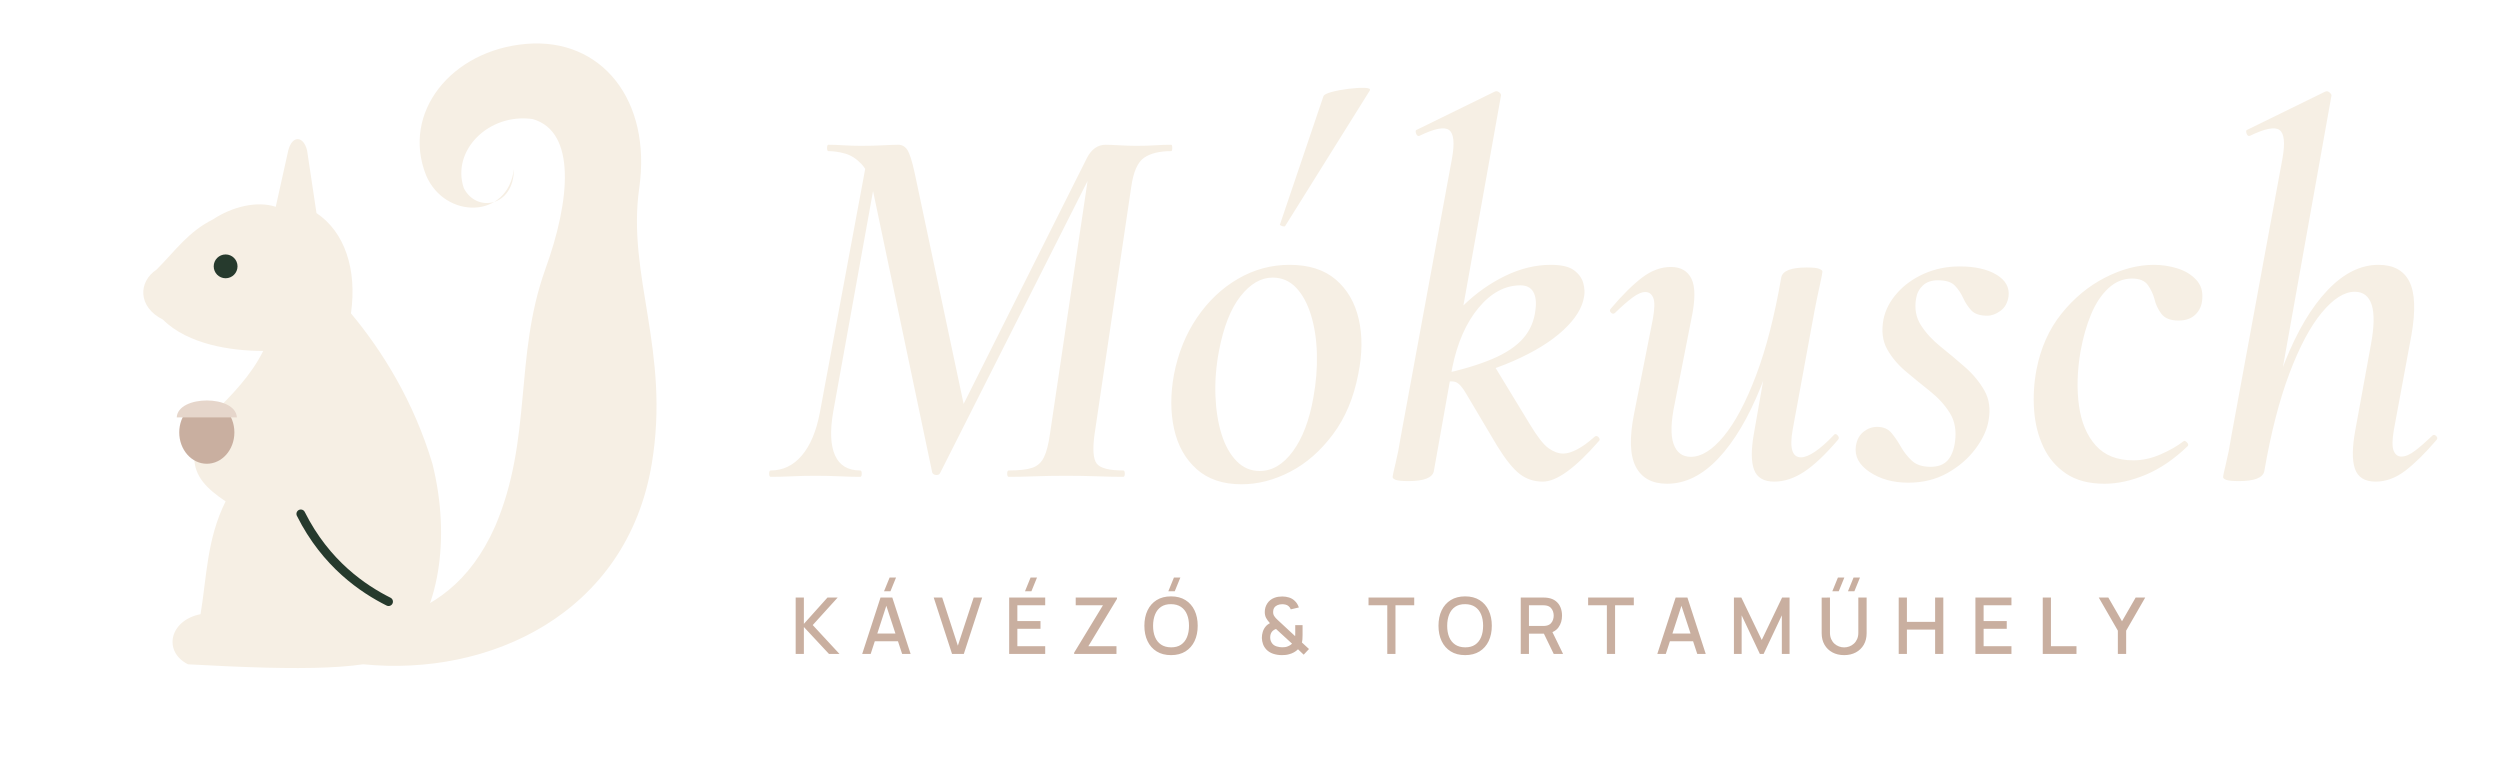
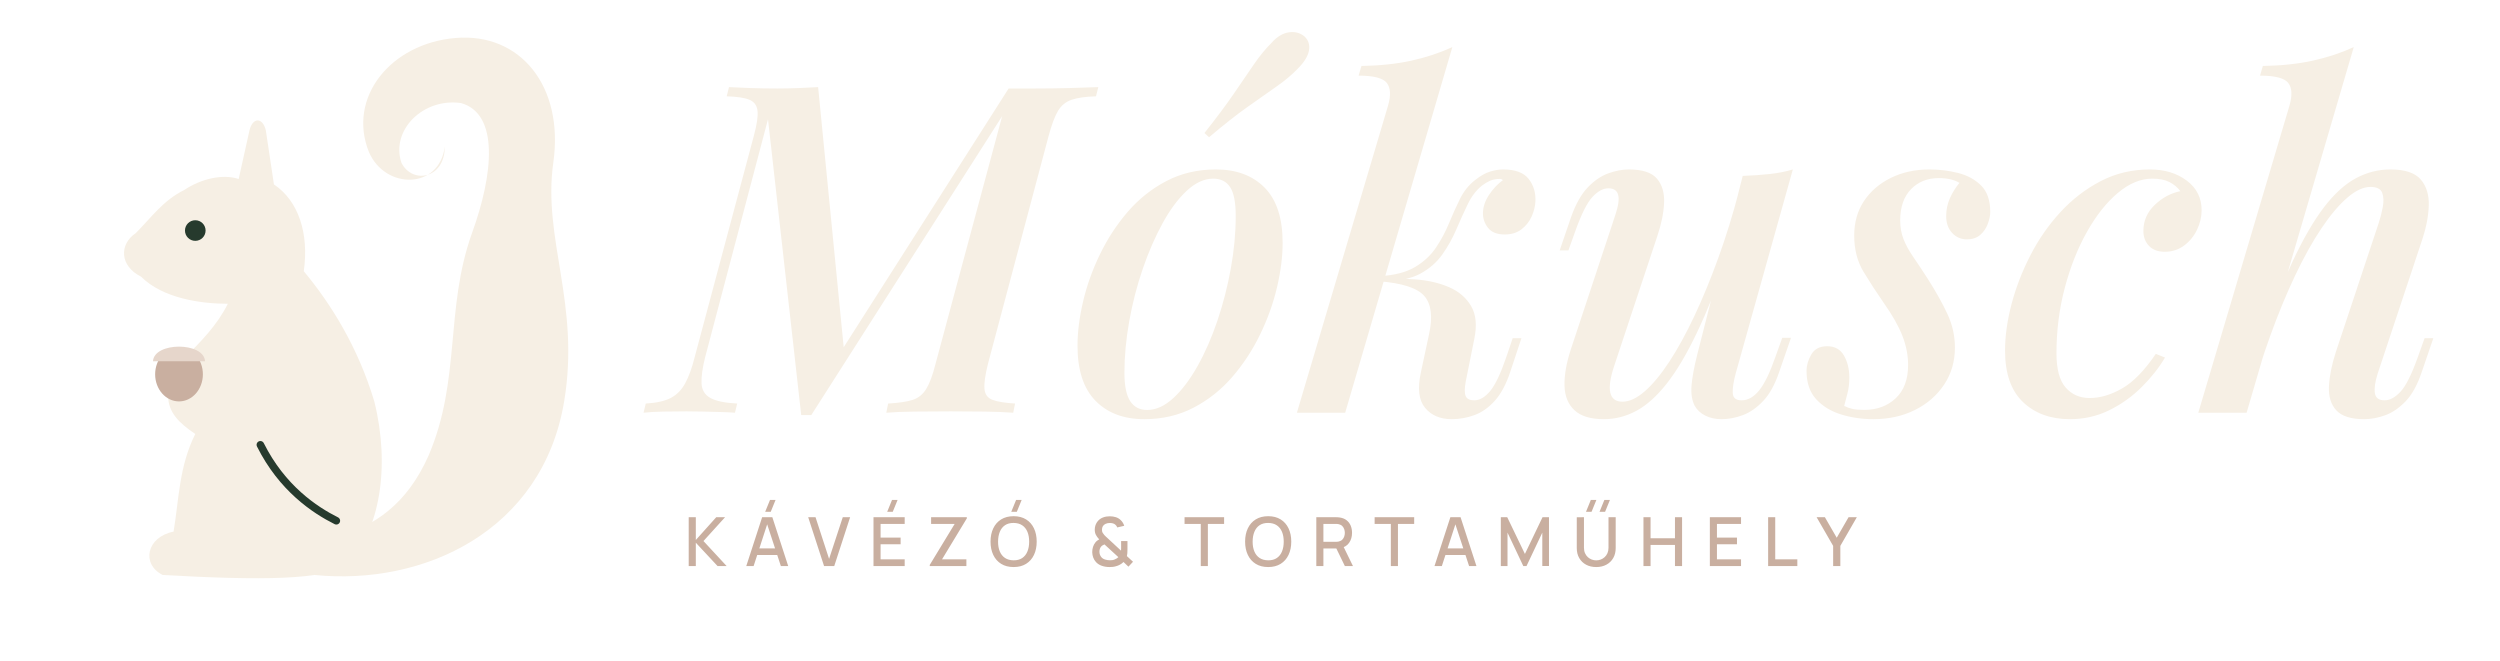
- <svg xmlns="http://www.w3.org/2000/svg" viewBox="0 0 367 112" role="img" aria-label="Mókusch kávézó és tortaműhely – logó">
+ <svg xmlns="http://www.w3.org/2000/svg" viewBox="0 0 424 112" role="img" aria-label="Mókusch kávézó és tortaműhely – logó">
  <g transform="translate(0 0) scale(0.92)">
    <path d="M58 106 C 78 108, 100 98, 104 74 C 107 56, 100 44, 102 30 C 104 16, 96 6, 84 7 C 72 8, 64 18, 68 28 C 71 35, 81 35, 82 27 C 82 33, 76 34, 74 30 C 72 24, 78 18, 85 19 C 92 21, 91 32, 87 43 C 82 57, 85 70, 79 84 C 75 93, 69 97, 62 99 Z" fill="#F6EFE4" />
    <path d="M30 106 C 26 104, 27 99, 32 98 C 33 92, 33 86, 36 80 C 33 78, 31 76, 31 73 C 28 70, 30 66, 34 66 C 37 63, 40 60, 42 56 C 37 56, 30 55, 26 51 C 22 49, 22 45, 25 43 C 28 40, 30 37, 34 35 C 37 33, 41 32, 44 33 L 46 24 C 46.6 21.6, 48.4 21.6, 49 24 L 50.5 34 C 55 37, 57 43, 56 50 C 61 56, 66 64, 69 74 C 72 86, 70 98, 64 104 C 60 107, 48 107, 30 106 Z" fill="#F6EFE4" />
    <circle cx="36" cy="42.5" r="1.9" fill="#263A2D" />
    <path d="M48 82 C 52 90, 58 94, 62 96" fill="none" stroke="#263A2D" stroke-width="1.4" stroke-linecap="round" />
    <g transform="translate(29 63)">
      <ellipse cx="4" cy="6" rx="4.4" ry="5" fill="#C9AFA0" />
      <path d="M-0.8 3.6 C -0.6 0, 8.6 0, 8.8 3.6 Z" fill="#E6D6CB" />
    </g>
  </g>
-   <path d="M148.087 70.0Q147.853 70.0 147.853 69.532Q147.853 69.064 148.087 69.064Q150.378 69.064 151.534 68.674Q152.691 68.284 153.258 67.114Q153.826 65.944 154.138 63.682L159.952 24.567L161.867 22.186L138.001 69.454Q137.845 69.766 137.416 69.727Q136.987 69.688 136.853 69.376L128.095 27.724Q127.571 25.228 126.444 24.058Q125.317 22.888 124.033 22.537Q122.75 22.186 121.623 22.186Q121.411 22.186 121.411 21.718Q121.411 21.25 121.623 21.25Q122.581 21.25 123.807 21.328Q125.034 21.406 126.379 21.406Q128.22 21.406 129.675 21.328Q131.129 21.25 131.859 21.25Q132.717 21.25 133.213 22.03Q133.709 22.81 134.255 25.306L141.81 60.948L137.576 67.044L159.557 23.2Q160.557 21.25 162.314 21.25Q162.93 21.25 164.297 21.328Q165.664 21.406 166.783 21.406Q168.499 21.406 169.63 21.328Q170.761 21.25 171.931 21.25Q172.087 21.25 172.087 21.718Q172.087 22.186 171.931 22.186Q169.355 22.186 167.946 23.161Q166.538 24.136 166.07 27.412L160.688 63.682Q160.22 67.036 160.993 68.05Q161.766 69.064 164.888 69.064Q165.122 69.064 165.122 69.532Q165.122 70.0 164.888 70.0Q163.236 70.0 161.078 69.922Q158.919 69.844 156.487 69.844Q154.056 69.844 151.936 69.922Q149.816 70.0 148.087 70.0ZM113.143 70.0Q112.909 70.0 112.909 69.532Q112.909 69.064 113.143 69.064Q115.838 69.064 117.705 66.871Q119.572 64.678 120.352 60.587L127.337 23.044L129.037 23.2L122.321 60.418Q121.584 64.622 122.58 66.843Q123.575 69.064 126.27 69.064Q126.504 69.064 126.504 69.532Q126.504 70.0 126.27 70.0Q124.909 70.0 123.272 69.922Q121.635 69.844 119.615 69.844Q117.885 69.844 116.262 69.922Q114.638 70.0 113.143 70.0ZM182.249 71.092Q178.152 71.092 175.66 68.862Q173.168 66.632 172.355 62.966Q171.543 59.3 172.345 54.946Q173.259 50.252 175.723 46.625Q178.187 42.998 181.721 40.938Q185.256 38.878 189.304 38.878Q193.565 38.878 196.096 41.044Q198.627 43.211 199.463 46.849Q200.3 50.486 199.385 54.946Q198.393 60.121 195.677 63.759Q192.962 67.397 189.417 69.244Q185.872 71.092 182.249 71.092ZM184.922 69.142Q187.676 69.142 189.798 66.249Q191.921 63.356 192.8 58.378Q193.403 55.083 193.321 51.956Q193.239 48.829 192.462 46.279Q191.685 43.73 190.276 42.24Q188.867 40.75 186.816 40.75Q184.267 40.75 182.105 43.488Q179.944 46.226 178.93 51.592Q178.306 54.93 178.427 58.085Q178.548 61.241 179.318 63.723Q180.088 66.205 181.518 67.674Q182.949 69.142 184.922 69.142ZM188.707 33.106Q188.629 33.34 188.2 33.184Q187.771 33.028 187.927 32.872L194.271 14.152Q194.37 13.805 195.485 13.504Q196.601 13.202 197.968 13.036Q199.335 12.869 200.315 12.897Q201.296 12.925 201.084 13.294ZM206.756 70.624Q205.403 70.624 204.921 70.45Q204.44 70.277 204.44 70.043Q204.44 69.752 204.869 68.004Q205.298 66.256 205.61 64.228L213.156 23.243Q213.759 19.842 212.719 19.084Q211.68 18.325 208.353 19.949Q208.041 20.049 207.875 19.581Q207.708 19.113 208.02 19.035L219.424 13.45Q219.736 13.294 220.076 13.549Q220.416 13.805 220.338 14.074L213.197 53.946L210.481 69.193Q210.155 70.624 206.756 70.624ZM226.481 70.702Q224.538 70.702 223.082 69.571Q221.625 68.44 219.796 65.476L215.272 57.859Q214.449 56.412 213.743 56.107Q213.037 55.802 211.349 56.27L219.152 53.351L224.591 62.301Q226.229 65.018 227.332 65.802Q228.434 66.586 229.491 66.586Q230.336 66.586 231.503 65.982Q232.67 65.379 234.047 64.15Q234.359 63.838 234.671 64.189Q234.983 64.54 234.692 64.774Q229.523 70.702 226.481 70.702ZM211.349 56.27V54.995Q216.087 53.973 219.098 52.686Q222.109 51.399 223.627 49.644Q225.145 47.889 225.408 45.463Q225.628 43.782 225.079 42.835Q224.529 41.889 223.203 41.889Q219.804 41.889 217.061 45.179Q214.318 48.47 213.197 53.946L210.124 51.046Q211.996 47.593 214.8 44.863Q217.604 42.133 220.954 40.505Q224.304 38.878 227.658 38.878Q230.004 38.878 231.071 39.679Q232.138 40.481 232.428 41.573Q232.719 42.665 232.541 43.558Q232.151 46.011 229.478 48.482Q226.804 50.952 222.206 52.976Q217.608 55.001 211.349 56.27ZM244.729 71.014Q241.431 71.014 240.131 68.511Q238.83 66.008 239.887 60.718L242.638 46.834Q243.05 44.529 242.688 43.698Q242.326 42.868 241.539 42.868Q240.737 42.868 239.616 43.712Q238.495 44.556 237.118 45.898Q236.806 46.21 236.494 45.898Q236.182 45.586 236.494 45.274Q239.011 42.31 241.061 40.75Q243.11 39.19 245.286 39.19Q247.476 39.19 248.323 40.952Q249.169 42.714 248.289 46.834L245.85 59.236Q245.006 63.237 245.672 65.149Q246.339 67.061 248.213 67.061Q250.561 67.061 253.069 64.012Q255.577 60.962 257.801 55.079Q260.025 49.195 261.493 40.699L262.747 40.777Q261.243 49.938 258.503 56.757Q255.762 63.575 252.252 67.294Q248.742 71.014 244.729 71.014ZM260.461 70.702Q258.158 70.702 257.503 68.968Q256.848 67.235 257.458 63.737L261.493 40.699Q261.819 39.268 265.217 39.268Q266.627 39.268 267.081 39.47Q267.534 39.672 267.534 39.849Q267.534 40.14 267.144 41.888Q266.754 43.636 266.364 45.664L263.166 63.058Q262.442 67.137 264.379 67.137Q265.202 67.137 266.429 66.315Q267.657 65.492 269.203 63.867Q269.437 63.555 269.76 63.906Q270.083 64.257 269.827 64.548Q267.062 67.795 264.86 69.248Q262.659 70.702 260.461 70.702ZM280.131 70.858Q276.814 70.858 274.471 69.295Q272.128 67.732 272.44 65.499Q272.653 64.111 273.559 63.389Q274.466 62.666 275.564 62.666Q276.931 62.666 277.671 63.559Q278.411 64.452 279.059 65.597Q279.708 66.742 280.665 67.635Q281.623 68.528 283.403 68.528Q285.043 68.528 285.892 67.608Q286.741 66.689 286.997 64.85Q287.33 62.375 286.232 60.62Q285.133 58.865 283.332 57.433Q281.531 56.001 279.78 54.53Q278.029 53.058 277.026 51.247Q276.022 49.435 276.49 46.904Q276.902 44.839 278.473 43.049Q280.043 41.259 282.443 40.185Q284.842 39.112 287.683 39.112Q291.049 39.112 293.069 40.317Q295.089 41.522 294.855 43.513Q294.643 44.923 293.669 45.635Q292.695 46.346 291.731 46.346Q290.117 46.346 289.391 45.564Q288.664 44.781 288.192 43.746Q287.72 42.712 286.975 41.929Q286.231 41.146 284.501 41.146Q283.075 41.146 282.269 41.915Q281.463 42.684 281.285 43.8Q280.895 46.027 281.994 47.743Q283.093 49.459 284.911 50.912Q286.73 52.366 288.492 53.915Q290.253 55.465 291.313 57.337Q292.373 59.209 291.926 61.705Q291.593 63.762 289.987 65.903Q288.381 68.044 285.865 69.451Q283.348 70.858 280.131 70.858ZM308.942 71.014Q305.497 71.014 303.295 69.521Q301.093 68.029 299.956 65.589Q298.818 63.15 298.605 60.186Q298.393 57.222 298.96 54.244Q299.883 49.478 302.619 46.057Q305.356 42.636 309.014 40.757Q312.673 38.878 316.175 38.878Q317.99 38.878 319.663 39.406Q321.336 39.935 322.392 41.062Q323.448 42.189 323.292 43.889Q323.214 45.256 322.311 46.156Q321.409 47.056 319.808 47.056Q318.045 47.056 317.297 46.075Q316.549 45.095 316.272 43.889Q315.982 42.805 315.307 41.848Q314.632 40.89 312.979 40.89Q311.075 40.89 309.539 42.291Q308.002 43.693 306.991 46.097Q305.98 48.501 305.413 51.621Q304.689 55.911 305.196 59.564Q305.703 63.216 307.657 65.397Q309.611 67.578 313.185 67.578Q315.167 67.578 317.166 66.708Q319.166 65.839 320.543 64.774Q320.72 64.618 321.032 64.93Q321.344 65.242 321.167 65.476Q318.173 68.362 315.001 69.688Q311.828 71.014 308.942 71.014ZM328.67 70.624Q327.317 70.624 326.835 70.45Q326.354 70.277 326.354 70.043Q326.354 69.752 326.783 68.004Q327.212 66.256 327.524 64.228L335.07 23.243Q335.673 19.842 334.633 19.084Q333.594 18.325 330.267 19.949Q329.955 20.049 329.789 19.581Q329.622 19.113 329.934 19.035L341.338 13.45Q341.706 13.294 342.018 13.606Q342.33 13.918 342.252 14.074L332.395 69.193Q332.069 70.624 328.67 70.624ZM348.744 70.702Q346.363 70.702 345.708 68.827Q345.052 66.952 345.776 63.058L348.038 50.656Q348.783 46.676 348.166 44.753Q347.548 42.831 345.674 42.831Q343.383 42.831 340.847 45.88Q338.311 48.93 336.087 54.813Q333.863 60.697 332.395 69.193L331.141 69.115Q332.722 59.897 335.435 53.107Q338.147 46.317 341.686 42.598Q345.224 38.878 349.159 38.878Q352.456 38.878 353.697 41.342Q354.937 43.806 354.001 49.174L351.427 63.058Q351.037 65.306 351.388 66.165Q351.739 67.024 352.527 67.024Q353.406 67.024 354.527 66.169Q355.649 65.314 357.025 63.994Q357.281 63.682 357.621 63.994Q357.961 64.306 357.649 64.618Q355.188 67.504 353.093 69.103Q350.998 70.702 348.744 70.702Z" fill="#F6EFE4" />
+   <path d="M171.062 15.01H175.586Q178.596 15.01 181.397 14.932Q184.197 14.854 186.272 14.776L185.882 16.336Q183.23 16.414 181.748 16.921Q180.266 17.428 179.447 18.793Q178.628 20.158 177.848 23.044L167.552 61.732Q166.85 64.54 166.967 65.944Q167.084 67.348 168.332 67.816Q169.58 68.284 172.154 68.44L171.842 70.0Q169.829 69.844 167.037 69.805Q164.244 69.766 161.234 69.766Q157.958 69.766 155.017 69.805Q152.076 69.844 150.314 70.0L150.626 68.44Q153.356 68.284 154.799 67.816Q156.242 67.348 157.1 65.944Q157.958 64.54 158.66 61.732L169.97 19.69L137.6 70.39H135.884L130.252 20.22L119.582 60.624Q118.911 63.308 118.981 65Q119.051 66.693 120.471 67.488Q121.89 68.284 125.026 68.44L124.652 70.0Q123.778 69.922 122.351 69.883Q120.923 69.844 119.379 69.805Q117.834 69.766 116.493 69.766Q114.527 69.766 112.499 69.805Q110.471 69.844 109.145 70.0L109.52 68.44Q112.25 68.284 113.771 67.488Q115.292 66.693 116.212 65Q117.132 63.308 117.803 60.624L127.85 23.044Q128.63 20.158 128.474 18.793Q128.318 17.428 127.109 16.921Q125.9 16.414 123.248 16.336L123.638 14.776Q125.073 14.854 127.249 14.932Q129.425 15.01 131.828 15.01Q133.653 15.01 135.525 14.932Q137.397 14.854 138.754 14.776L143.091 58.893ZM205.756 30.298Q203.494 30.298 201.294 32.334Q199.095 34.37 197.192 37.833Q195.288 41.296 193.814 45.586Q192.34 49.876 191.521 54.462Q190.702 59.049 190.702 63.23Q190.702 66.521 191.677 68.027Q192.652 69.532 194.555 69.532Q196.802 69.532 198.993 67.52Q201.185 65.507 203.112 62.075Q205.038 58.643 206.481 54.369Q207.924 50.094 208.751 45.516Q209.578 40.937 209.578 36.632Q209.578 33.168 208.626 31.733Q207.675 30.298 205.756 30.298ZM182.746 58.643Q182.746 55.164 183.698 51.108Q184.649 47.052 186.568 43.098Q188.487 39.143 191.287 35.898Q194.087 32.654 197.839 30.696Q201.591 28.738 206.208 28.738Q211.434 28.738 214.484 31.827Q217.534 34.916 217.534 41.187Q217.534 44.666 216.582 48.722Q215.631 52.778 213.712 56.732Q211.793 60.687 208.993 63.932Q206.193 67.176 202.441 69.134Q198.689 71.092 194.072 71.092Q188.846 71.092 185.796 67.972Q182.746 64.852 182.746 58.643ZM204.274 22.56Q207.363 18.66 209.289 15.845Q211.216 13.029 212.651 10.931Q214.086 8.832 215.631 7.288Q217.004 5.728 218.571 5.486Q220.139 5.244 221.278 6.212Q222.261 7.179 221.996 8.598Q221.73 10.018 220.092 11.656Q218.642 13.169 216.551 14.636Q214.461 16.102 211.622 18.107Q208.782 20.111 205.054 23.278ZM228.142 70.0H219.952L235.396 17.974Q236.176 15.322 235.209 14.074Q234.242 12.826 230.42 12.826L230.903 11.188Q235.614 11.11 239.351 10.291Q243.087 9.472 246.316 7.99ZM248.594 64.68Q248.266 66.443 248.578 67.169Q248.89 67.894 250.029 67.894Q251.417 67.894 252.728 66.326Q254.038 64.758 255.473 60.546L256.55 57.364H258.032L256.144 63.058Q255.099 66.209 253.531 67.956Q251.963 69.704 250.076 70.398Q248.188 71.092 246.222 71.092Q243.274 71.092 241.683 69.158Q240.092 67.223 240.981 63.152L242.369 56.678Q243.336 52.263 241.574 50.211Q239.811 48.16 233.789 47.692V47.38Q236.909 47.146 240.092 47.388Q243.274 47.63 245.762 48.706Q248.25 49.782 249.506 51.92Q250.762 54.057 250.029 57.536ZM254.381 30.345Q253.414 30.345 252.712 30.657Q252.01 30.969 251.355 31.468Q249.904 32.622 248.937 34.619Q247.97 36.616 247.002 38.886Q246.035 41.156 244.616 43.16Q243.196 45.165 240.856 46.428Q238.516 47.692 234.725 47.614L233.945 47.692L234.101 46.834Q237.814 46.6 240.029 45.266Q242.244 43.932 243.555 41.975Q244.865 40.017 245.754 37.856Q246.644 35.696 247.611 33.738Q248.578 31.78 250.185 30.532Q251.542 29.456 252.728 29.097Q253.913 28.738 254.927 28.738Q258.016 28.738 259.272 30.36Q260.528 31.983 260.403 34.198Q260.34 35.446 259.755 36.741Q259.17 38.036 258.032 38.901Q256.893 39.767 255.208 39.767Q253.227 39.767 252.338 38.605Q251.448 37.443 251.511 36.008Q251.573 34.494 252.564 33.012Q253.554 31.53 254.896 30.548Q254.771 30.454 254.662 30.399Q254.553 30.345 254.381 30.345ZM293.256 42.887Q290.402 50.952 287.812 56.389Q285.222 61.826 282.687 65.047Q280.152 68.268 277.524 69.68Q274.895 71.092 272.025 71.092Q268.655 71.092 267.033 69.579Q265.41 68.066 265.34 65.421Q265.27 62.777 266.393 59.314L273.959 36.46Q274.739 34.136 274.435 33.036Q274.131 31.936 272.774 31.936Q271.448 31.936 270.075 33.41Q268.702 34.884 267.142 39.284L266.003 42.466H264.521L266.471 36.772Q267.641 33.496 269.287 31.78Q270.933 30.064 272.766 29.401Q274.599 28.738 276.252 28.738Q279.7 28.738 281.026 30.306Q282.352 31.874 282.227 34.463Q282.102 37.053 281.042 40.157L273.772 62.044Q271.744 68.128 275.176 68.128Q276.923 68.128 278.951 66.365Q280.979 64.602 283.116 61.342Q285.254 58.082 287.36 53.612Q289.466 49.143 291.416 43.769Q293.366 38.394 294.941 32.373ZM294.364 63.37Q293.818 65.414 293.873 66.654Q293.927 67.894 295.378 67.894Q296.985 67.894 298.35 66.217Q299.715 64.54 301.103 60.546L302.273 57.286H303.755L301.758 63.058Q300.682 66.256 299.052 67.988Q297.422 69.719 295.589 70.406Q293.756 71.092 291.977 71.092Q290.433 71.092 289.224 70.491Q288.015 69.891 287.406 68.799Q286.72 67.426 286.884 65.39Q287.048 63.354 287.843 60.172L295.565 29.83Q297.936 29.752 300.105 29.518Q302.273 29.284 304.067 28.738ZM312.772 68.846Q313.396 69.158 314.121 69.337Q314.847 69.516 316.188 69.516Q319.418 69.516 321.516 67.543Q323.614 65.57 323.614 61.904Q323.614 59.439 322.647 56.958Q321.68 54.478 319.464 51.342Q317.655 48.737 316.064 46.109Q314.472 43.48 314.472 39.954Q314.472 36.6 316.126 34.104Q317.78 31.608 320.681 30.173Q323.583 28.738 327.249 28.738Q329.714 28.738 332.077 29.331Q334.44 29.924 335.993 31.46Q337.545 32.997 337.545 35.961Q337.545 36.834 337.139 37.942Q336.734 39.05 335.868 39.822Q335.002 40.594 333.567 40.594Q332.1 40.594 331.086 39.51Q330.072 38.426 330.072 36.663Q330.072 35.04 330.704 33.621Q331.336 32.201 332.319 31.016Q331.008 30.204 328.809 30.204Q325.954 30.204 324.121 32.076Q322.288 33.948 322.272 37.349Q322.272 39.128 322.842 40.571Q323.411 42.014 324.472 43.55Q325.533 45.087 326.937 47.271Q329.012 50.516 330.283 53.253Q331.554 55.991 331.554 58.955Q331.554 62.465 329.737 65.211Q327.92 67.956 324.792 69.524Q321.664 71.092 317.702 71.092Q314.847 71.092 312.249 70.289Q309.652 69.485 308.022 67.707Q306.392 65.928 306.392 62.918Q306.392 61.467 307.211 60.094Q308.03 58.721 309.886 58.721Q311.836 58.721 312.741 60.312Q313.646 61.904 313.646 64.025Q313.646 65.523 313.326 66.724Q313.006 67.925 312.772 68.846ZM365.016 30.298Q362.068 30.298 359.182 32.724Q356.296 35.15 353.94 39.338Q351.585 43.527 350.181 48.839Q348.777 54.15 348.777 59.922Q348.777 63.947 350.337 65.726Q351.897 67.504 354.393 67.504Q357.092 67.504 359.931 65.866Q362.77 64.228 365.625 60.016L367.185 60.64Q365.672 63.214 363.246 65.632Q360.82 68.05 357.739 69.571Q354.658 71.092 351.07 71.092Q346.14 71.092 343.098 68.19Q340.056 65.289 340.056 59.454Q340.056 55.773 341.156 51.584Q342.256 47.396 344.339 43.332Q346.421 39.268 349.432 35.992Q352.443 32.716 356.265 30.727Q360.087 28.738 364.626 28.738Q368.339 28.738 370.866 30.626Q373.394 32.513 373.394 35.664Q373.394 37.349 372.614 38.972Q371.834 40.594 370.422 41.647Q369.01 42.7 367.138 42.7Q365.422 42.7 364.47 41.702Q363.519 40.703 363.519 39.174Q363.519 36.6 365.438 34.76Q367.356 32.919 369.79 32.42Q369.057 31.452 367.934 30.875Q366.81 30.298 365.016 30.298ZM381.022 70.0H372.832L388.276 17.974Q389.056 15.322 388.089 14.074Q387.122 12.826 383.3 12.826L383.783 11.188Q388.494 11.11 392.231 10.291Q395.967 9.472 399.196 7.99ZM383.128 58.534Q386.139 50.079 388.83 44.33Q391.521 38.582 394.149 35.15Q396.778 31.718 399.563 30.228Q402.347 28.738 405.405 28.738Q409.118 28.738 410.568 30.454Q412.019 32.17 411.918 34.892Q411.816 37.614 410.849 40.516L403.252 63.37Q402.597 65.429 402.776 66.662Q402.956 67.894 404.438 67.894Q405.764 67.894 407.136 66.42Q408.509 64.946 410.069 60.546L411.208 57.364H412.69L410.74 63.058Q409.648 66.334 408.002 68.05Q406.356 69.766 404.523 70.429Q402.69 71.092 400.959 71.092Q397.636 71.092 396.248 69.602Q394.859 68.112 394.992 65.499Q395.124 62.886 396.17 59.673L403.439 37.786Q403.845 36.569 404.118 35.134Q404.391 33.699 404.016 32.7Q403.642 31.702 402.035 31.702Q400.226 31.702 398.104 33.527Q395.982 35.352 393.728 38.706Q391.474 42.06 389.274 46.686Q387.075 51.311 385.062 56.873Q383.05 62.434 381.35 68.705Z" fill="#F6EFE4" />
  <path d="M116.805 96.0V87.72H118.009V91.584L121.474 87.72H122.969L119.308 91.76L123.237 96.0H121.696L118.009 92.044V96.0ZM130.717 86.8H129.774L130.594 84.787H131.537ZM126.569 96.0 129.26 87.72H130.989L133.68 96.0H132.434L129.954 88.445H130.268L127.815 96.0ZM127.965 94.133V93.006H132.289V94.133ZM139.76 96.0 137.07 87.72H138.315L140.612 94.785L142.934 87.72H144.18L141.489 96.0ZM151.411 86.8H150.468L151.288 84.787H152.231ZM148.145 96.0V87.72H153.435V88.855H149.348V91.174H152.745V92.309H149.348V94.865H153.435V96.0ZM157.685 96.0V95.812L161.913 88.855H157.915V87.72H163.975V87.915L159.77 94.861H163.899V96.0ZM172.453 86.8H171.51L172.331 84.787H173.274ZM171.909 96.172Q170.669 96.172 169.794 95.628Q168.919 95.084 168.457 94.112Q167.995 93.14 167.995 91.86Q167.995 90.58 168.457 89.608Q168.919 88.636 169.794 88.092Q170.669 87.547 171.909 87.547Q173.149 87.547 174.024 88.092Q174.899 88.636 175.361 89.608Q175.823 90.58 175.823 91.86Q175.823 93.14 175.361 94.112Q174.899 95.084 174.024 95.628Q173.149 96.172 171.909 96.172ZM171.909 95.03Q172.789 95.038 173.374 94.64Q173.96 94.242 174.253 93.526Q174.546 92.809 174.546 91.86Q174.546 90.911 174.253 90.201Q173.96 89.491 173.374 89.094Q172.789 88.698 171.909 88.69Q171.029 88.682 170.446 89.079Q169.862 89.476 169.569 90.193Q169.276 90.911 169.272 91.86Q169.268 92.809 169.561 93.518Q169.854 94.227 170.442 94.625Q171.029 95.022 171.909 95.03ZM188.189 96.172Q187.497 96.172 186.892 95.969Q186.288 95.766 185.881 95.329Q185.561 94.976 185.41 94.555Q185.258 94.133 185.241 93.654Q185.239 93.188 185.376 92.747Q185.513 92.307 185.805 91.963Q185.937 91.802 186.097 91.686Q186.257 91.569 186.422 91.477Q186.052 91.074 185.861 90.709Q185.67 90.344 185.67 89.84Q185.67 89.142 186.038 88.582Q186.406 88.021 187.047 87.77Q187.34 87.651 187.644 87.607Q187.947 87.563 188.239 87.563Q188.756 87.563 189.239 87.714Q189.722 87.866 190.063 88.203Q190.282 88.402 190.435 88.656Q190.589 88.91 190.669 89.177L189.484 89.453Q189.389 89.177 189.162 88.985Q188.973 88.816 188.722 88.757Q188.471 88.698 188.223 88.698Q187.815 88.698 187.491 88.851Q187.19 88.997 187.042 89.247Q186.893 89.497 186.893 89.848Q186.893 90.156 187.002 90.347Q187.112 90.537 187.292 90.744Q187.403 90.865 187.554 91.004Q187.706 91.143 187.867 91.293L190.125 93.389Q190.136 93.261 190.14 93.118Q190.144 92.975 190.144 92.845L190.14 91.768H191.217V93.19Q191.217 93.55 191.195 93.84Q191.173 94.129 191.121 94.317L192.16 95.275L191.382 96.107L190.546 95.314Q190.286 95.578 189.956 95.759Q189.626 95.941 189.293 96.027Q189.015 96.113 188.742 96.143Q188.469 96.172 188.189 96.172ZM188.227 95.022Q188.457 95.022 188.651 94.997Q188.844 94.971 189.024 94.896Q189.268 94.798 189.419 94.695Q189.571 94.591 189.676 94.493L187.319 92.332Q187.139 92.395 186.986 92.496Q186.834 92.598 186.725 92.73Q186.594 92.897 186.528 93.116Q186.462 93.336 186.464 93.589Q186.468 93.869 186.555 94.094Q186.642 94.319 186.79 94.497Q187.02 94.775 187.429 94.899Q187.838 95.022 188.227 95.022ZM203.652 96.0V88.855H200.9V87.72H207.608V88.855H204.856V96.0ZM215.084 96.172Q213.844 96.172 212.969 95.628Q212.094 95.084 211.632 94.112Q211.17 93.14 211.17 91.86Q211.17 90.58 211.632 89.608Q212.094 88.636 212.969 88.092Q213.844 87.547 215.084 87.547Q216.324 87.547 217.199 88.092Q218.074 88.636 218.536 89.608Q218.998 90.58 218.998 91.86Q218.998 93.14 218.536 94.112Q218.074 95.084 217.199 95.628Q216.324 96.172 215.084 96.172ZM215.084 95.03Q215.964 95.038 216.549 94.64Q217.135 94.242 217.428 93.526Q217.721 92.809 217.721 91.86Q217.721 90.911 217.428 90.201Q217.135 89.491 216.549 89.094Q215.964 88.698 215.084 88.69Q214.204 88.682 213.62 89.079Q213.037 89.476 212.744 90.193Q212.45 90.911 212.447 91.86Q212.443 92.809 212.736 93.518Q213.029 94.227 213.617 94.625Q214.204 95.022 215.084 95.03ZM223.246 96.0V87.72H226.592Q226.713 87.72 226.891 87.729Q227.07 87.737 227.229 87.766Q227.922 87.873 228.385 88.237Q228.848 88.6 229.077 89.151Q229.306 89.702 229.306 90.373Q229.306 91.362 228.8 92.077Q228.294 92.792 227.282 92.968L226.792 93.025H224.449V96.0ZM228.087 96.0 226.454 92.63 227.666 92.32 229.46 96.0ZM224.449 91.891H226.546Q226.659 91.891 226.8 91.879Q226.941 91.868 227.068 91.837Q227.438 91.749 227.661 91.517Q227.884 91.285 227.984 90.981Q228.083 90.677 228.083 90.373Q228.083 90.068 227.984 89.764Q227.884 89.46 227.661 89.228Q227.438 88.997 227.068 88.908Q226.941 88.876 226.8 88.865Q226.659 88.855 226.546 88.855H224.449ZM235.889 96.0V88.855H233.137V87.72H239.845V88.855H237.093V96.0ZM243.292 96.0 245.983 87.72H247.712L250.403 96.0H249.157L246.677 88.445H246.991L244.538 96.0ZM244.687 94.133V93.006H249.011V94.133ZM254.54 96.0V87.72H255.628L258.626 93.949L261.612 87.72H262.708V95.996H261.574V90.331L258.898 96.0H258.35L255.674 90.331V96.0ZM270.721 96.172Q269.747 96.172 269.003 95.774Q268.26 95.375 267.84 94.652Q267.42 93.928 267.42 92.952V87.728L268.639 87.72V92.891Q268.639 93.418 268.818 93.82Q268.996 94.221 269.295 94.493Q269.594 94.764 269.966 94.901Q270.337 95.038 270.721 95.038Q271.112 95.038 271.484 94.899Q271.855 94.76 272.152 94.489Q272.45 94.217 272.626 93.816Q272.802 93.414 272.802 92.891V87.72H274.021V92.952Q274.021 93.926 273.602 94.65Q273.182 95.373 272.438 95.773Q271.694 96.172 270.721 96.172ZM272.223 86.8H271.28L272.101 84.787H273.044ZM269.927 86.8H268.984L269.805 84.787H270.748ZM278.731 96.0V87.72H279.935V91.289H284.075V87.72H285.279V96.0H284.075V92.424H279.935V96.0ZM289.991 96.0V87.72H295.281V88.855H291.194V91.174H294.591V92.309H291.194V94.865H295.281V96.0ZM299.876 96.0V87.72H301.079V94.865H304.828V96.0ZM310.901 96.0V92.581L308.099 87.72H309.502L311.51 91.201L313.515 87.72H314.918L312.12 92.581V96.0Z" fill="#C9AFA0" />
</svg>
